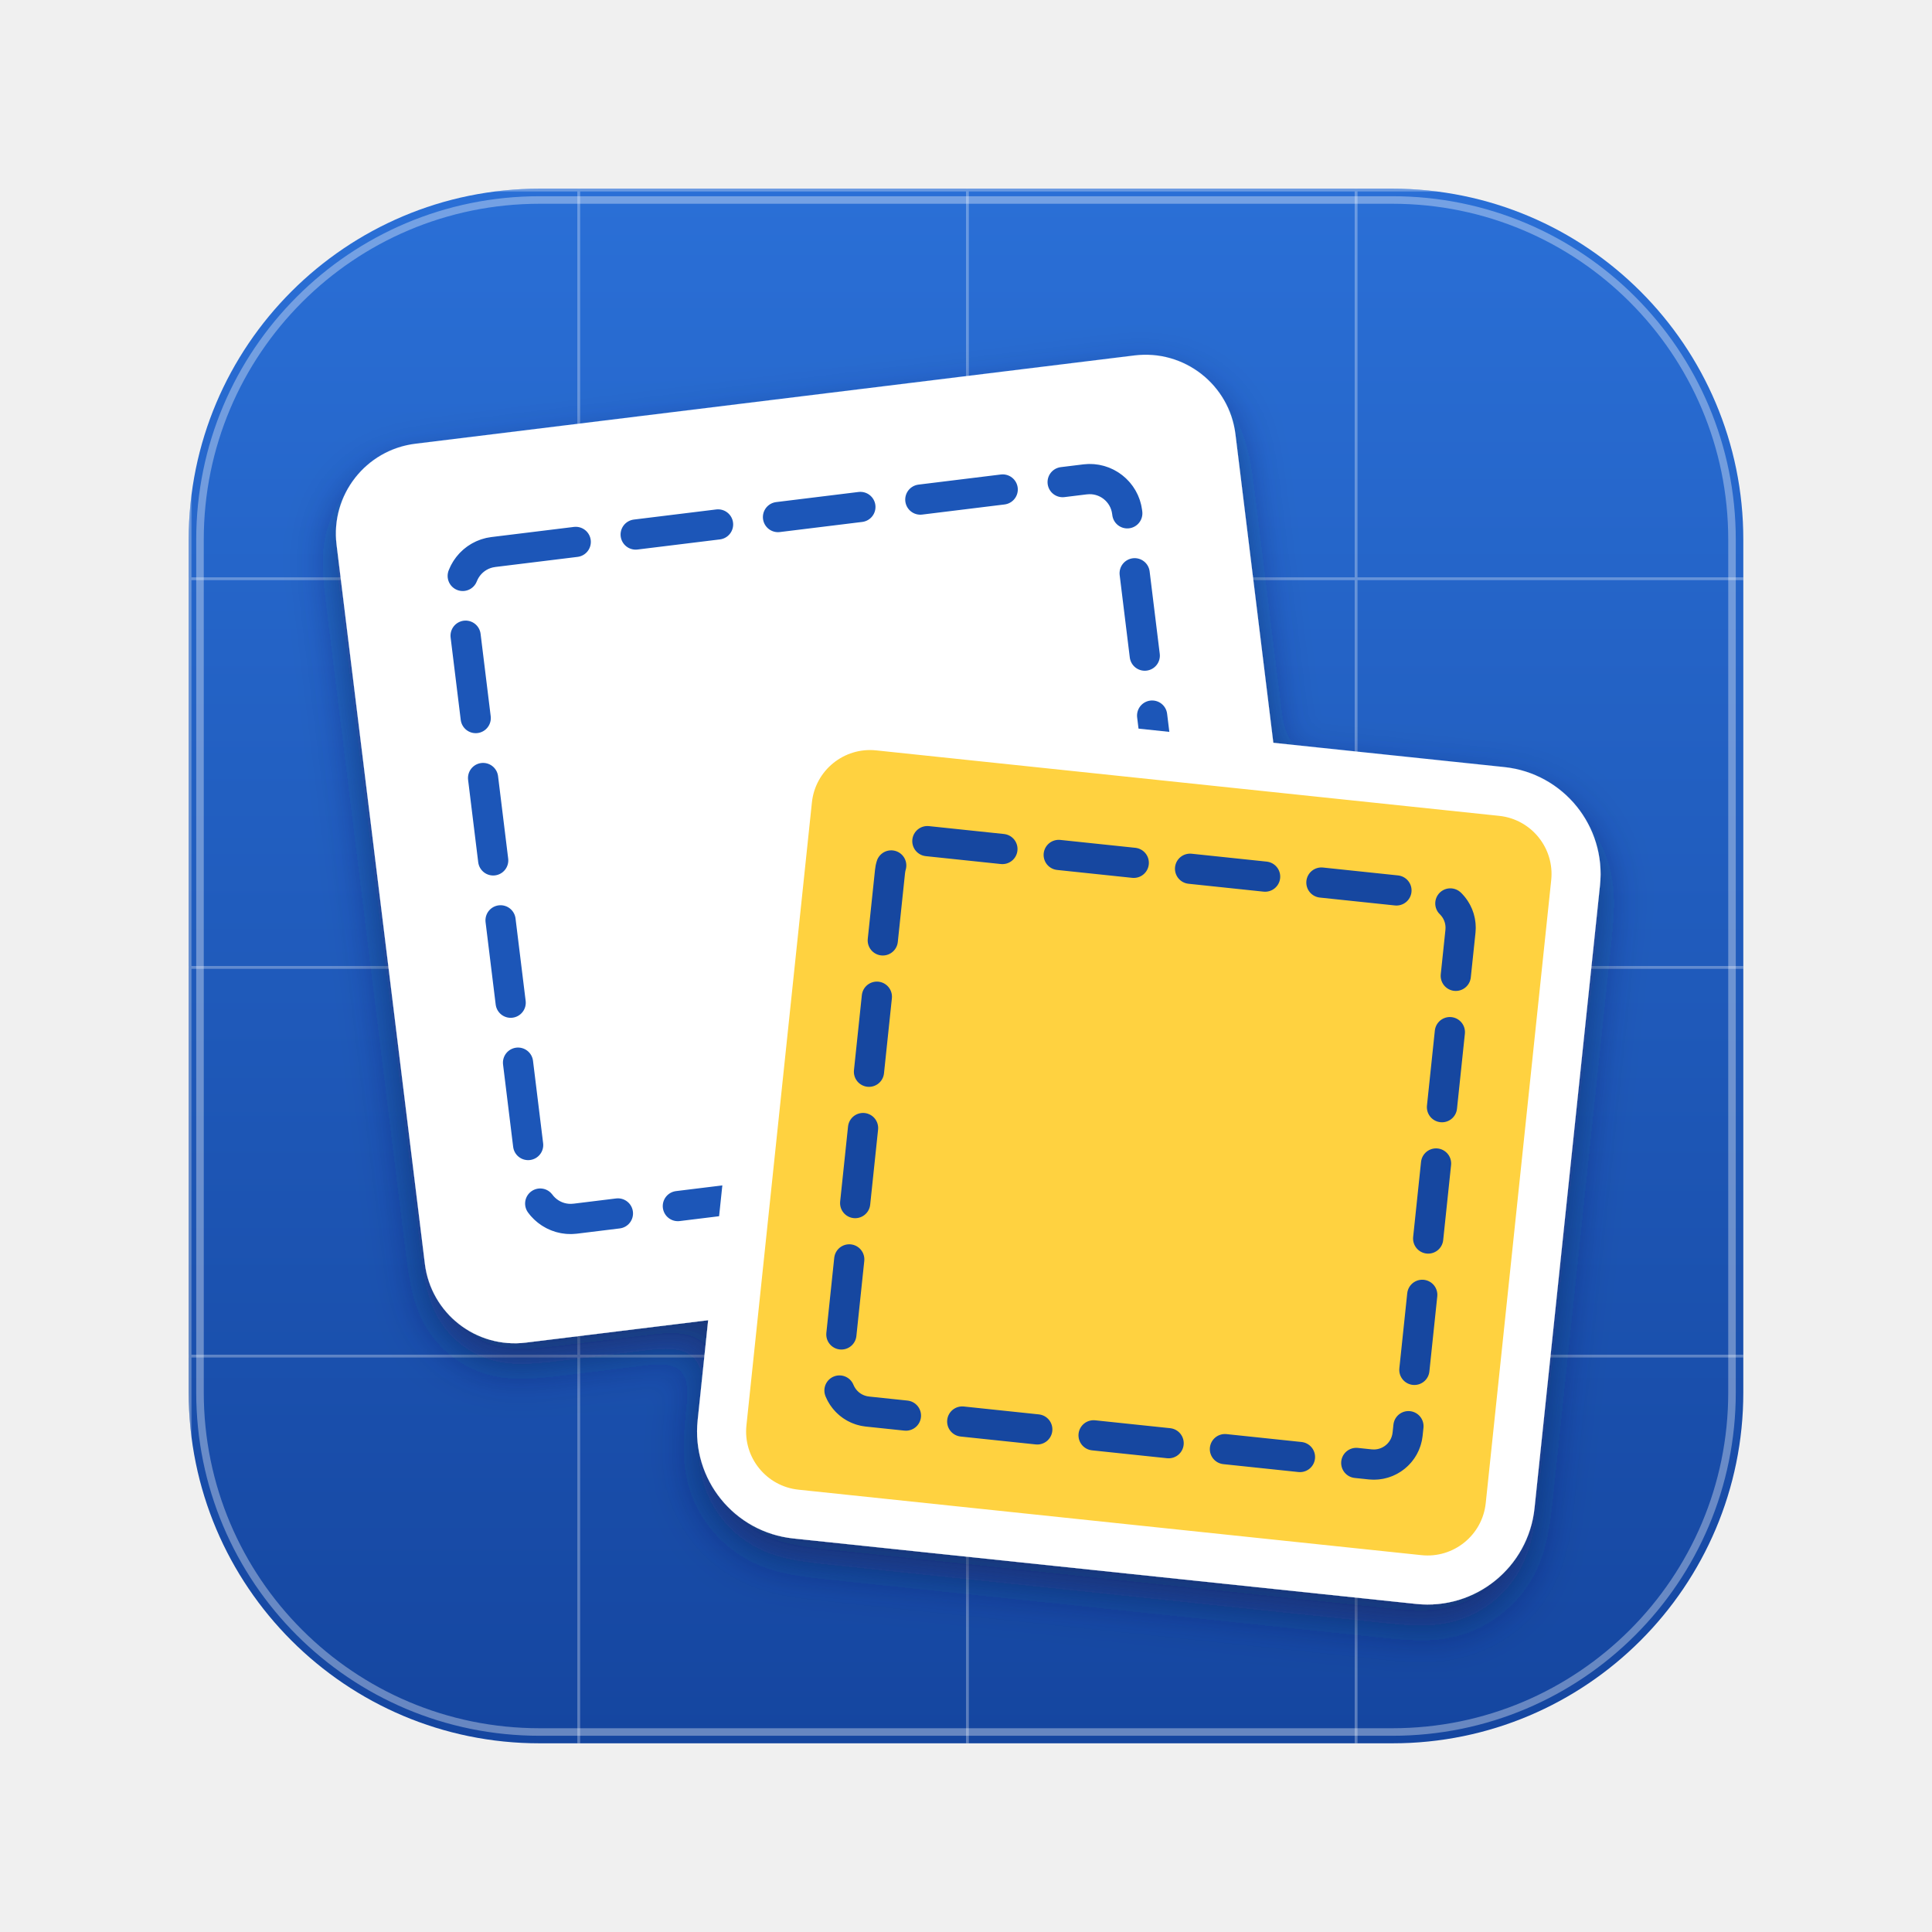
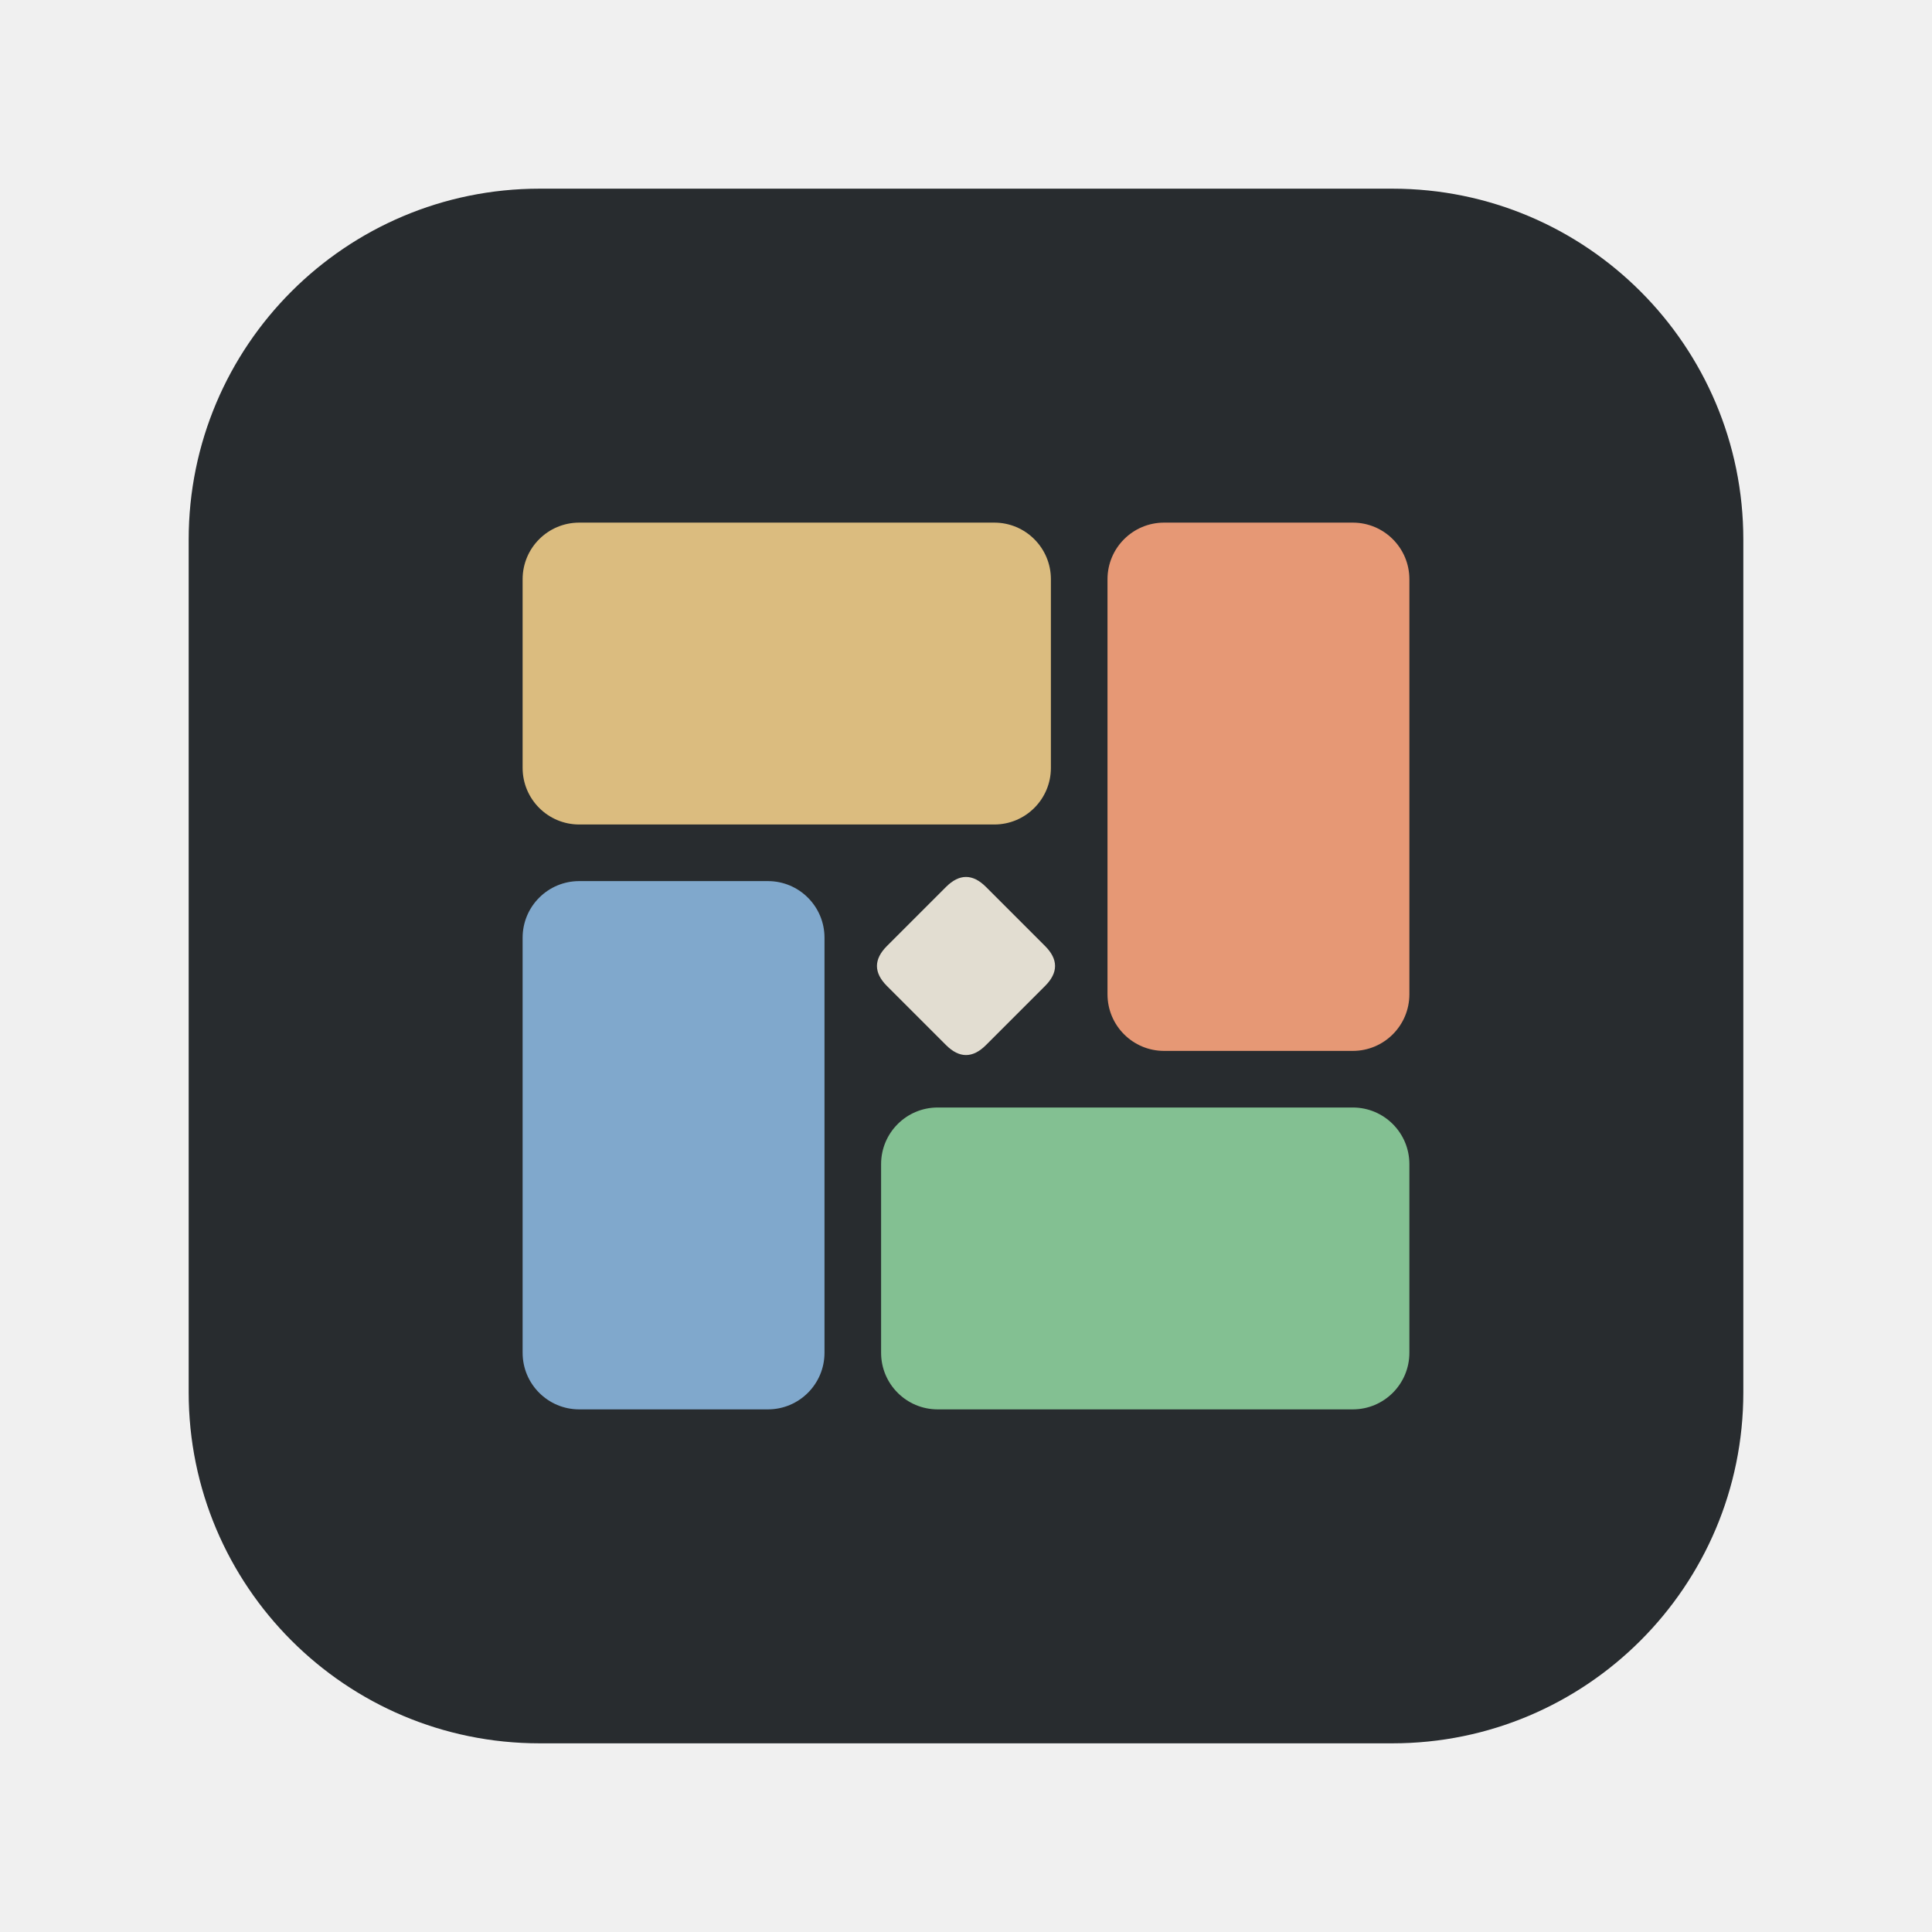
- <svg xmlns="http://www.w3.org/2000/svg" viewBox="0 0 1024 1024" width="1024" height="1024">
-   <defs>
-     <linearGradient id="bg" x1="0" y1="0" x2="0" y2="1">
-       <stop offset="0" stop-color="#2a6fd6" />
-       <stop offset="1" stop-color="#1546a0" />
-     </linearGradient>
-     <pattern id="minor" width="41.2" height="41.2" patternUnits="userSpaceOnUse" x="100" y="100">
-       <path d="M41.2 0H0V41.2" fill="none" stroke="#fff" stroke-opacity="0.14" stroke-width="2" />
-     </pattern>
-     <pattern id="major" width="206" height="206" patternUnits="userSpaceOnUse" x="100" y="100">
-       <path d="M206 0H0V206" fill="none" stroke="#fff" stroke-opacity="0.30" stroke-width="3" />
-     </pattern>
-     <filter id="sh" x="-20%" y="-20%" width="140%" height="150%">
-       <feDropShadow dx="0" dy="12" stdDeviation="12" flood-color="#0a2250" flood-opacity="0.55" />
-     </filter>
-     <clipPath id="sq">
-       <rect x="100" y="100" width="824" height="824" rx="186" />
-     </clipPath>
-   </defs>
-   <rect x="100" y="100" width="824" height="824" rx="186" fill="url(#bg)" />
-   <g clip-path="url(#sq)">
-     <rect x="100" y="100" width="824" height="824" fill="url(#major)" />
-   </g>
-   <rect x="106" y="106" width="812" height="812" rx="180" fill="none" stroke="#fff" stroke-opacity="0.35" stroke-width="4" />
-   <g filter="url(#sh)" stroke-linejoin="round">
-     <g transform="rotate(-7 440 450)">
-       <rect x="200" y="210" width="480" height="480" rx="48" fill="#fff" />
-       <rect x="262" y="272" width="356" height="356" rx="20" fill="none" stroke="#1b57b8" stroke-width="16" stroke-dasharray="44 32" stroke-linecap="round" />
-     </g>
-     <g transform="rotate(6 600 600)">
-       <rect x="400" y="400" width="420" height="420" rx="44" fill="#ffd23f" stroke="#fff" stroke-width="26" />
-       <rect x="458" y="458" width="304" height="304" rx="18" fill="none" stroke="#1546a0" stroke-width="16" stroke-dasharray="40 30" stroke-linecap="round" />
-     </g>
+ <svg xmlns="http://www.w3.org/2000/svg" viewBox="0 0 1024 1024">
+   <rect x="100" y="100" width="824" height="824" rx="186" fill="#282c2f" />
+   <g transform="translate(192.0 192.0) scale(2.5)">
+     <path fill="#dbbc7f" d="M46 34H134A12 12 0 0 1 146 46V86A12 12 0 0 1 134 98H46A12 12 0 0 1 34 86V46A12 12 0 0 1 46 34Z" />
+     <path fill="#e69875" d="M170 34H210A12 12 0 0 1 222 46V134A12 12 0 0 1 210 146H170A12 12 0 0 1 158 134V46A12 12 0 0 1 170 34Z" />
+     <path fill="#83c092" d="M122 158H210A12 12 0 0 1 222 170V210A12 12 0 0 1 210 222H122A12 12 0 0 1 110 210V170A12 12 0 0 1 122 158Z" />
+     <path fill="#80a8cc" d="M46 110H86A12 12 0 0 1 98 122V210A12 12 0 0 1 86 222H46A12 12 0 0 1 34 210V122A12 12 0 0 1 46 110Z" />
+     <path fill="#e2ddd1" d="M123.76 111.24Q128 107 132.24 111.24L144.76 123.76Q149 128 144.76 132.24L132.24 144.76Q128 149 123.76 144.76L111.24 132.24Q107 128 111.24 123.76Z" />
  </g>
</svg>
